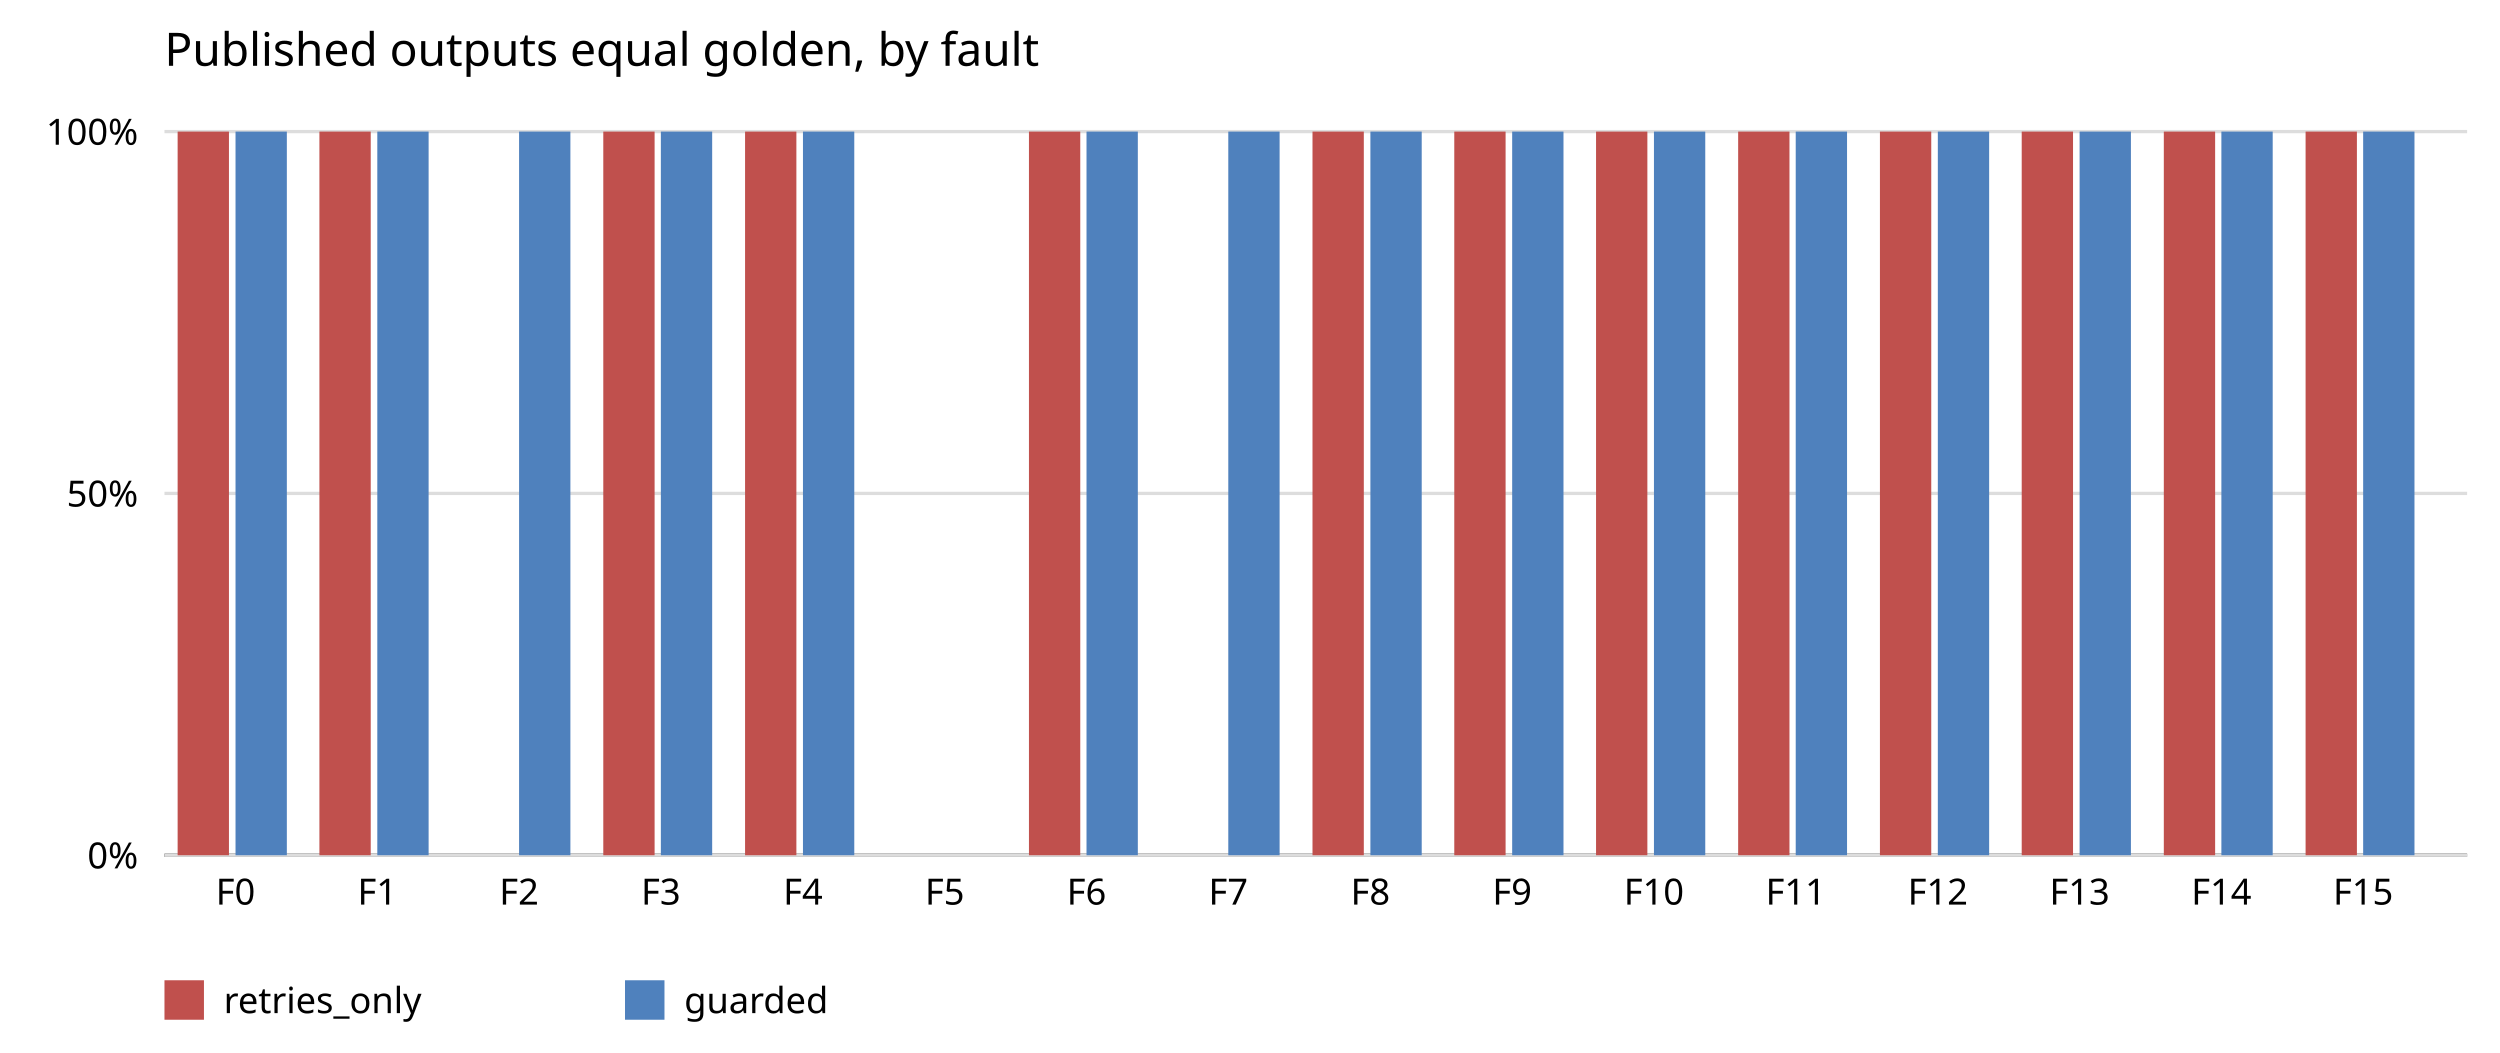
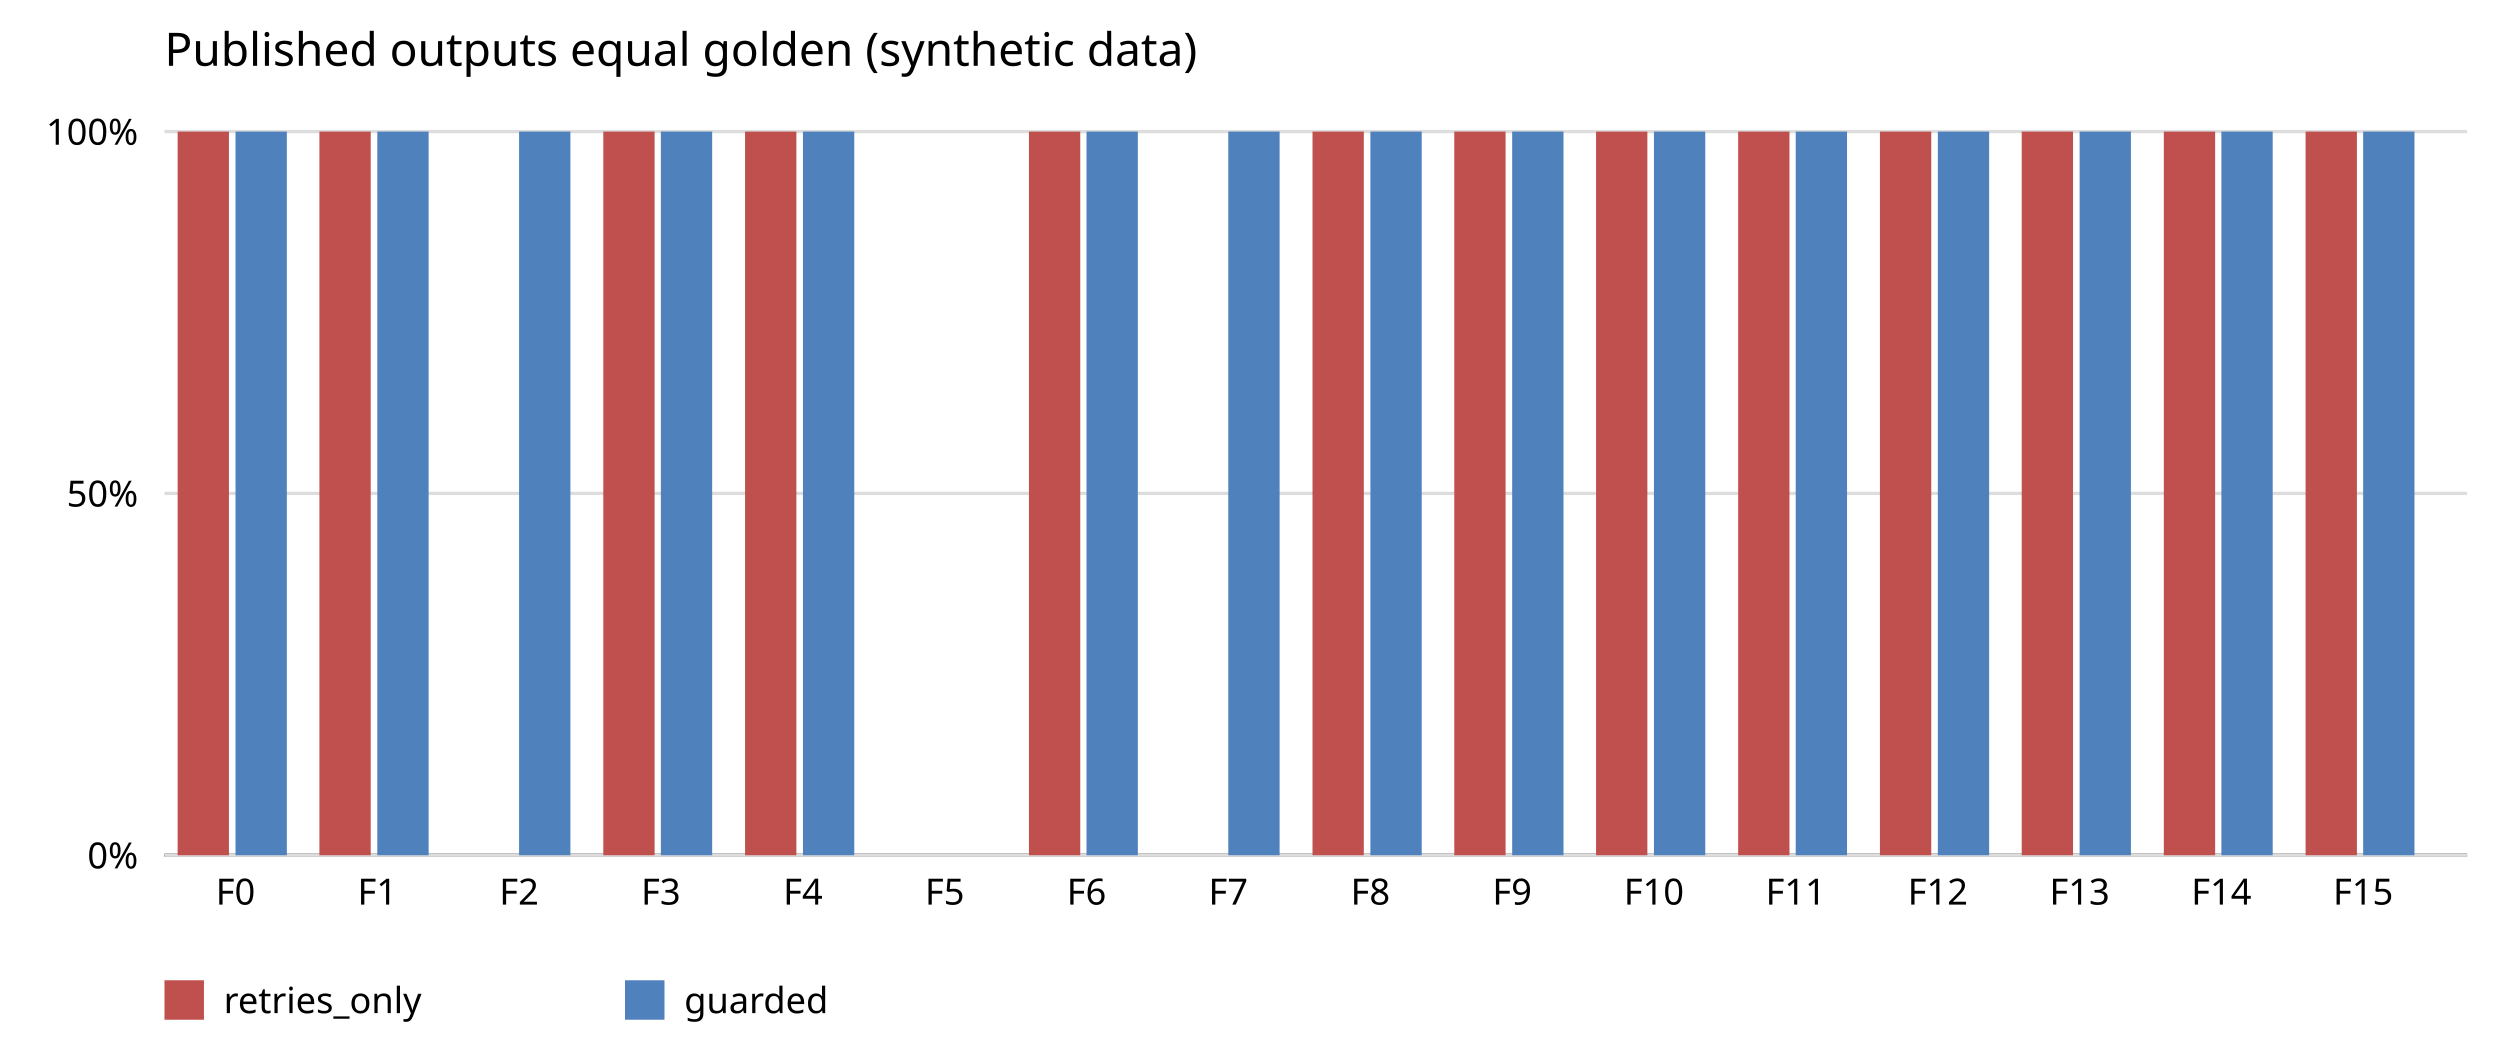
<svg xmlns="http://www.w3.org/2000/svg" width="760" height="320" font-family="sans-serif" font-size="11">
-   <text x="50" y="20" font-size="14">Published outputs equal golden, by fault</text>
+   <text x="50" y="20" font-size="14">Published outputs equal golden (synthetic data)</text>
  <line x1="50" y1="260" x2="750" y2="260" stroke="#333" />
  <text x="42" y="264" text-anchor="end">0%</text>
  <line x1="50" y1="260" x2="750" y2="260" stroke="#ddd" />
  <text x="42" y="154.0" text-anchor="end">50%</text>
  <line x1="50" y1="150.0" x2="750" y2="150.0" stroke="#ddd" />
  <text x="42" y="44" text-anchor="end">100%</text>
  <line x1="50" y1="40" x2="750" y2="40" stroke="#ddd" />
  <rect x="54.0" y="40.0" width="15.6" height="220.0" fill="#c0504d" />
  <rect x="71.6" y="40.0" width="15.6" height="220.0" fill="#4f81bd" />
  <text x="71.6" y="275" text-anchor="middle">F0</text>
  <rect x="97.1" y="40.0" width="15.6" height="220.0" fill="#c0504d" />
  <rect x="114.7" y="40.0" width="15.6" height="220.0" fill="#4f81bd" />
  <text x="114.7" y="275" text-anchor="middle">F1</text>
  <rect x="140.2" y="260.0" width="15.6" height="0.0" fill="#c0504d" />
  <rect x="157.8" y="40.0" width="15.6" height="220.0" fill="#4f81bd" />
  <text x="157.8" y="275" text-anchor="middle">F2</text>
  <rect x="183.4" y="40.0" width="15.6" height="220.0" fill="#c0504d" />
  <rect x="200.9" y="40.0" width="15.6" height="220.0" fill="#4f81bd" />
  <text x="200.9" y="275" text-anchor="middle">F3</text>
  <rect x="226.5" y="40.0" width="15.6" height="220.0" fill="#c0504d" />
  <rect x="244.1" y="40.0" width="15.6" height="220.0" fill="#4f81bd" />
  <text x="244.1" y="275" text-anchor="middle">F4</text>
  <rect x="269.6" y="260.0" width="15.6" height="0.0" fill="#c0504d" />
  <rect x="287.2" y="260.0" width="15.6" height="0.0" fill="#4f81bd" />
  <text x="287.2" y="275" text-anchor="middle">F5</text>
  <rect x="312.8" y="40.0" width="15.6" height="220.0" fill="#c0504d" />
  <rect x="330.3" y="40.0" width="15.6" height="220.0" fill="#4f81bd" />
  <text x="330.3" y="275" text-anchor="middle">F6</text>
  <rect x="355.9" y="260.0" width="15.6" height="0.0" fill="#c0504d" />
  <rect x="373.4" y="40.0" width="15.6" height="220.0" fill="#4f81bd" />
  <text x="373.4" y="275" text-anchor="middle">F7</text>
  <rect x="399.0" y="40.0" width="15.6" height="220.0" fill="#c0504d" />
  <rect x="416.6" y="40.0" width="15.6" height="220.0" fill="#4f81bd" />
  <text x="416.6" y="275" text-anchor="middle">F8</text>
  <rect x="442.1" y="40.0" width="15.6" height="220.0" fill="#c0504d" />
  <rect x="459.7" y="40.0" width="15.6" height="220.0" fill="#4f81bd" />
  <text x="459.7" y="275" text-anchor="middle">F9</text>
  <rect x="485.2" y="40.0" width="15.6" height="220.0" fill="#c0504d" />
  <rect x="502.8" y="40.0" width="15.6" height="220.0" fill="#4f81bd" />
  <text x="502.8" y="275" text-anchor="middle">F10</text>
  <rect x="528.4" y="40.0" width="15.6" height="220.0" fill="#c0504d" />
  <rect x="545.9" y="40.0" width="15.6" height="220.0" fill="#4f81bd" />
  <text x="545.9" y="275" text-anchor="middle">F11</text>
  <rect x="571.5" y="40.0" width="15.6" height="220.0" fill="#c0504d" />
  <rect x="589.1" y="40.0" width="15.6" height="220.0" fill="#4f81bd" />
  <text x="589.1" y="275" text-anchor="middle">F12</text>
  <rect x="614.6" y="40.0" width="15.6" height="220.0" fill="#c0504d" />
  <rect x="632.2" y="40.0" width="15.6" height="220.0" fill="#4f81bd" />
  <text x="632.2" y="275" text-anchor="middle">F13</text>
  <rect x="657.8" y="40.0" width="15.6" height="220.0" fill="#c0504d" />
  <rect x="675.3" y="40.0" width="15.6" height="220.0" fill="#4f81bd" />
  <text x="675.3" y="275" text-anchor="middle">F14</text>
  <rect x="700.9" y="40.0" width="15.6" height="220.0" fill="#c0504d" />
  <rect x="718.4" y="40.0" width="15.6" height="220.0" fill="#4f81bd" />
  <text x="718.4" y="275" text-anchor="middle">F15</text>
  <rect x="50" y="298" width="12" height="12" fill="#c0504d" />
  <text x="68" y="308">retries_only</text>
  <rect x="190" y="298" width="12" height="12" fill="#4f81bd" />
  <text x="208" y="308">guarded</text>
</svg>
